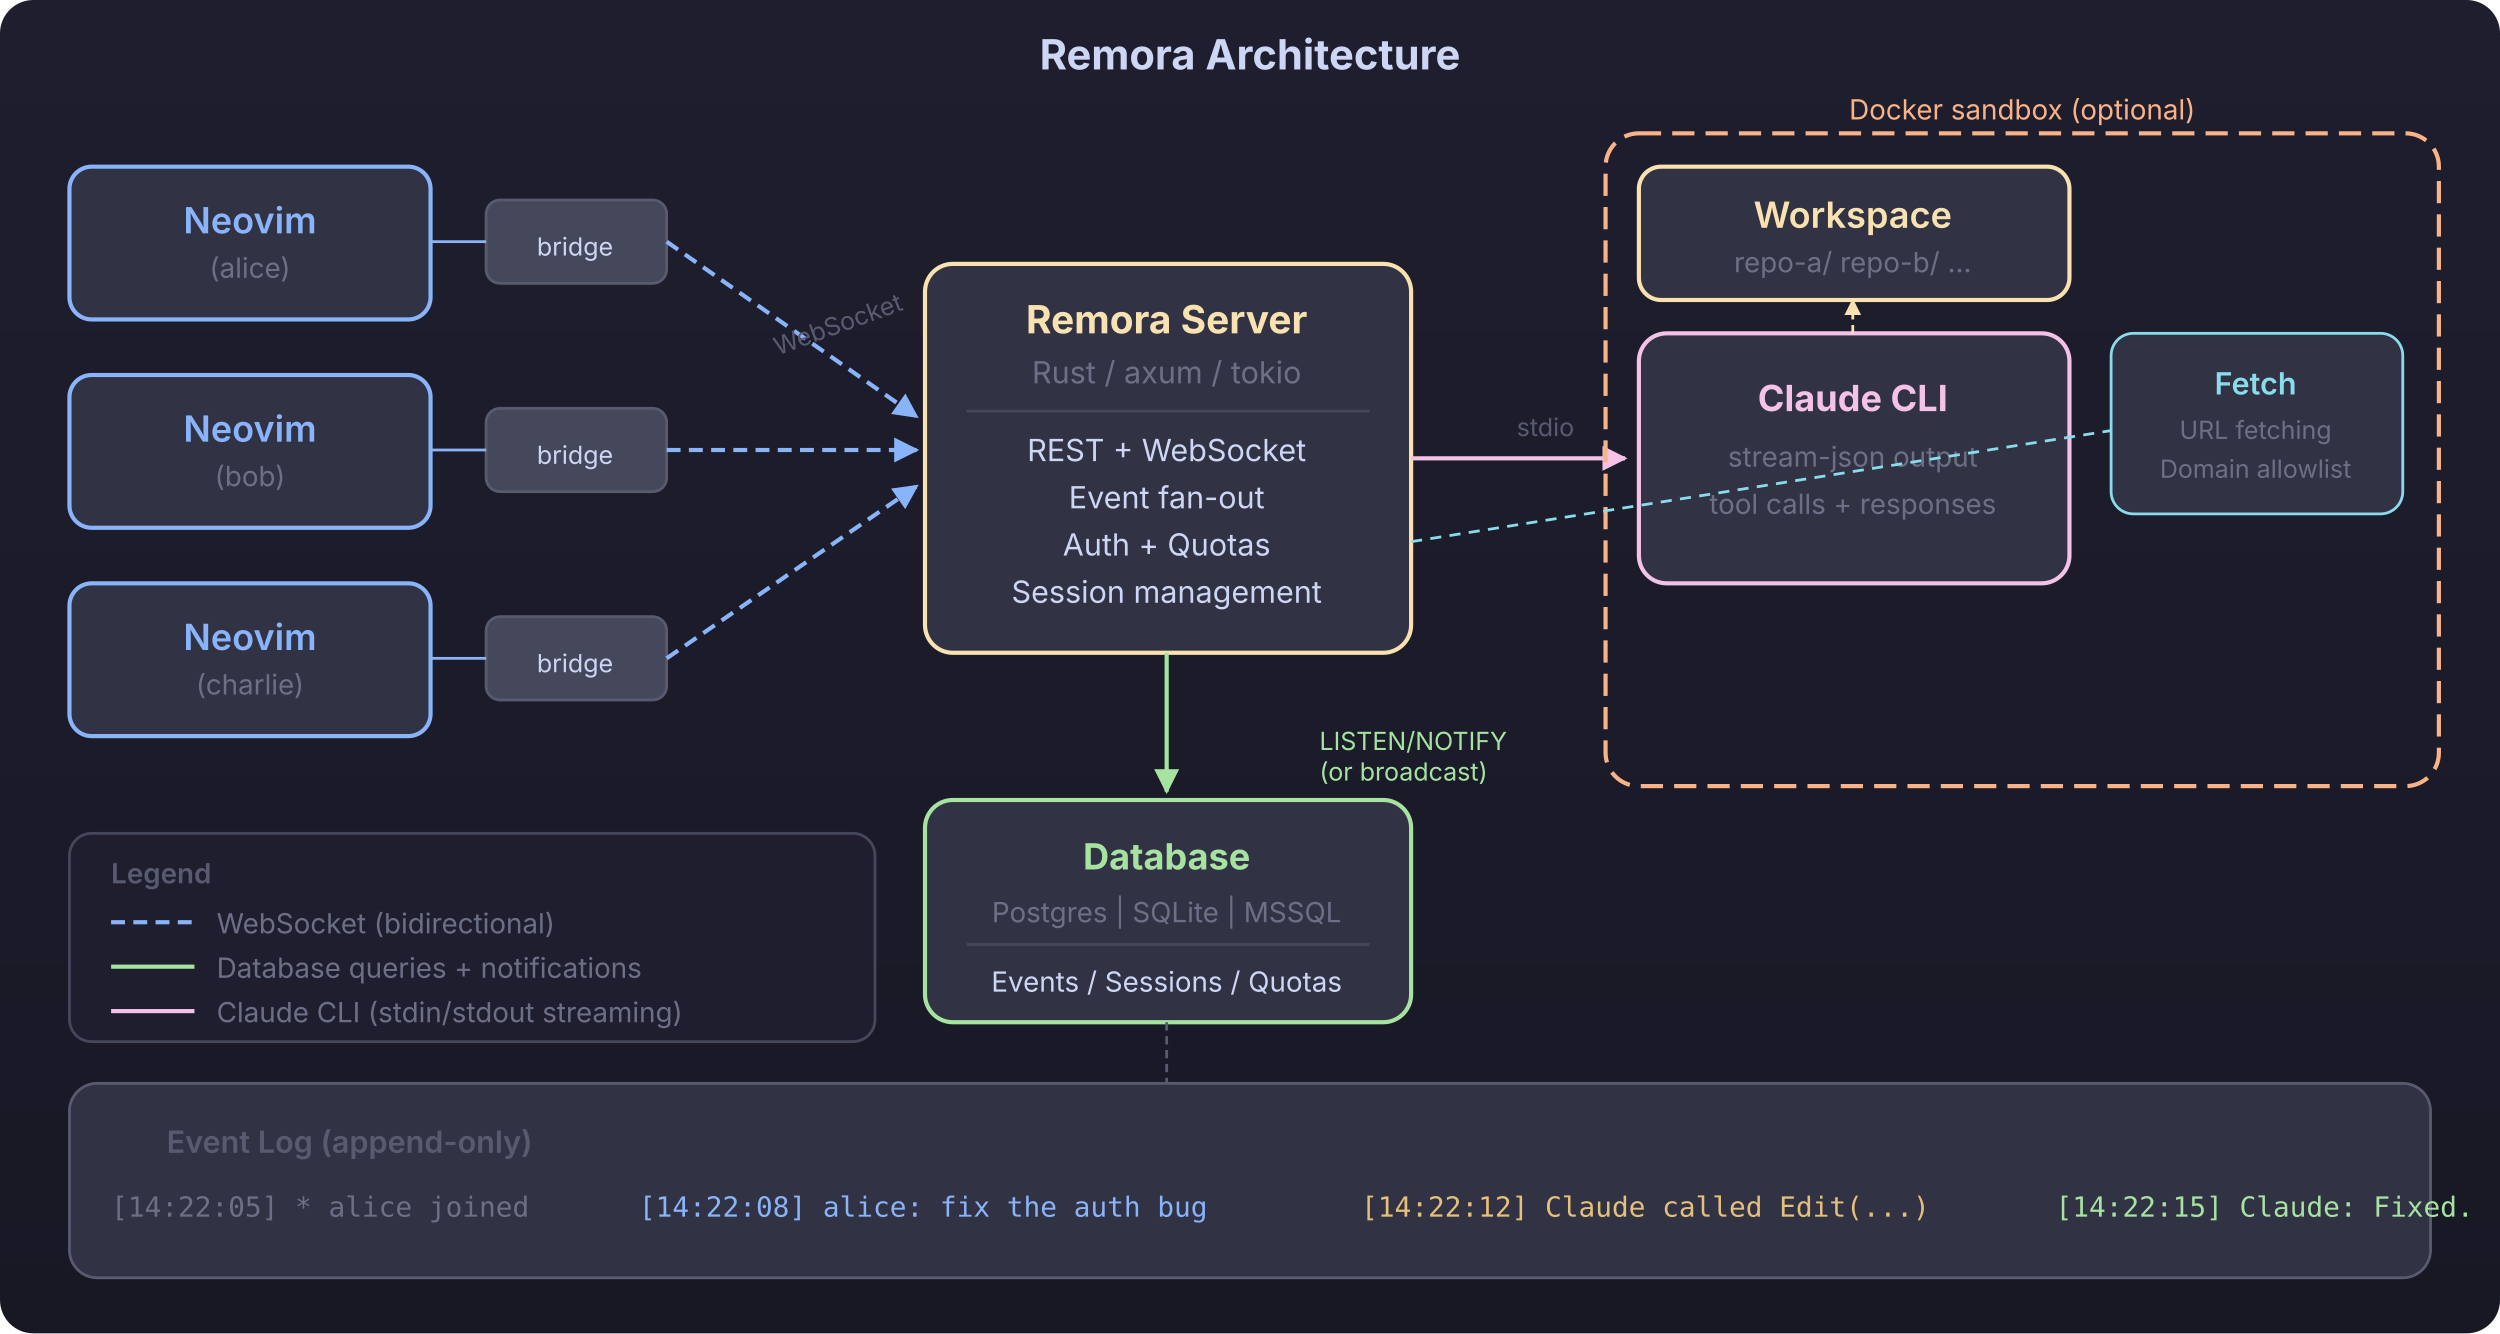
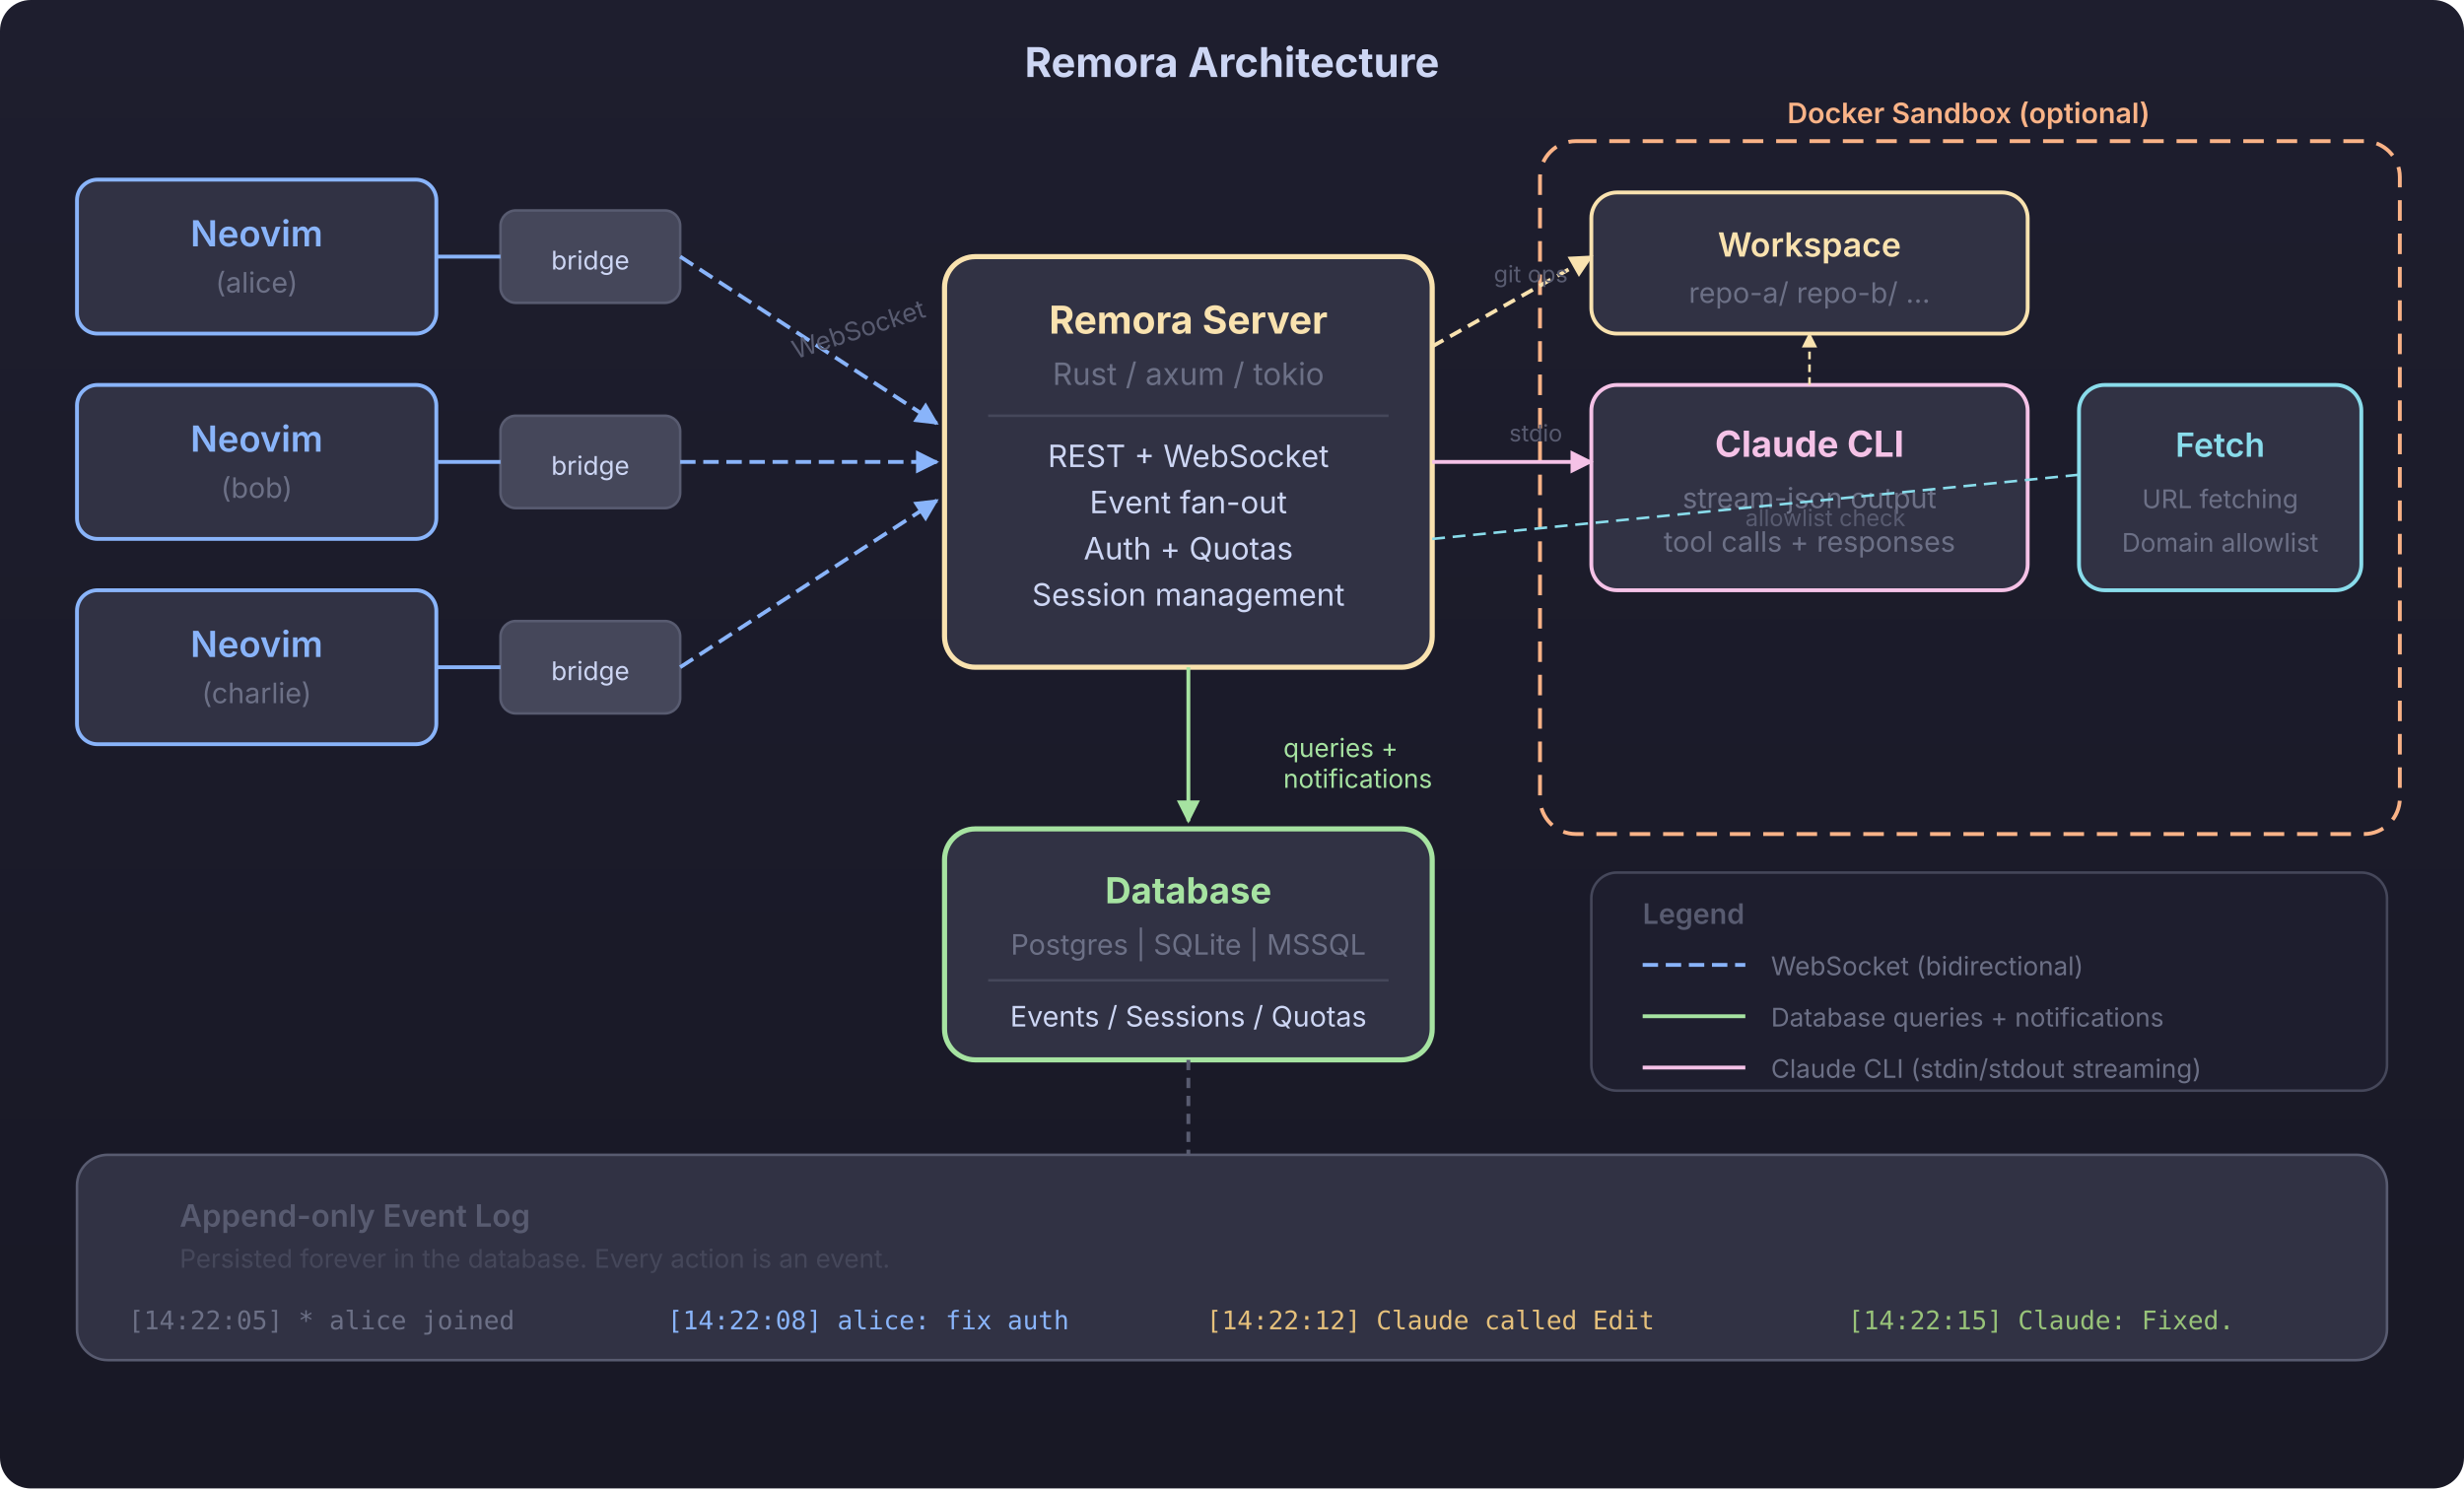
- <svg xmlns="http://www.w3.org/2000/svg" width="900" height="480" font-family="Inter, system-ui, sans-serif" font-size="13">
+ <svg xmlns="http://www.w3.org/2000/svg" width="960" height="580" font-family="Inter, system-ui, sans-serif" font-size="13">
  <defs>
    <linearGradient id="abg" x1="0" y1="0" x2="0" y2="1">
      <stop offset="0%" stop-color="#1e1e2e" />
      <stop offset="100%" stop-color="#181825" />
    </linearGradient>
    <marker id="arr" viewBox="0 0 10 10" refX="9" refY="5" markerWidth="6" markerHeight="6" orient="auto-start-reverse">
      <path d="M 0 0 L 10 5 L 0 10 z" fill="#89b4fa" />
    </marker>
    <marker id="arr2" viewBox="0 0 10 10" refX="9" refY="5" markerWidth="6" markerHeight="6" orient="auto-start-reverse">
      <path d="M 0 0 L 10 5 L 0 10 z" fill="#a6e3a1" />
    </marker>
    <marker id="arr3" viewBox="0 0 10 10" refX="9" refY="5" markerWidth="6" markerHeight="6" orient="auto-start-reverse">
      <path d="M 0 0 L 10 5 L 0 10 z" fill="#f5c2e7" />
    </marker>
    <marker id="arr4" viewBox="0 0 10 10" refX="9" refY="5" markerWidth="6" markerHeight="6" orient="auto-start-reverse">
      <path d="M 0 0 L 10 5 L 0 10 z" fill="#f9e2af" />
    </marker>
  </defs>
-   <rect width="900" height="480" rx="12" fill="url(#abg)" />
-   <text x="450" y="25" fill="#cdd6f4" text-anchor="middle" font-size="15" font-weight="700">Remora Architecture</text>
-   <rect x="25" y="60" width="130" height="55" rx="8" fill="#313244" stroke="#89b4fa" stroke-width="1.5" />
-   <text x="90" y="84" fill="#89b4fa" text-anchor="middle" font-weight="600">Neovim</text>
-   <text x="90" y="100" fill="#6c7086" text-anchor="middle" font-size="10">(alice)</text>
-   <rect x="25" y="135" width="130" height="55" rx="8" fill="#313244" stroke="#89b4fa" stroke-width="1.5" />
-   <text x="90" y="159" fill="#89b4fa" text-anchor="middle" font-weight="600">Neovim</text>
-   <text x="90" y="175" fill="#6c7086" text-anchor="middle" font-size="10">(bob)</text>
-   <rect x="25" y="210" width="130" height="55" rx="8" fill="#313244" stroke="#89b4fa" stroke-width="1.5" />
-   <text x="90" y="234" fill="#89b4fa" text-anchor="middle" font-weight="600">Neovim</text>
-   <text x="90" y="250" fill="#6c7086" text-anchor="middle" font-size="10">(charlie)</text>
-   <rect x="175" y="72" width="65" height="30" rx="5" fill="#45475a" stroke="#585b70" stroke-width="1" />
-   <text x="207" y="92" fill="#cdd6f4" text-anchor="middle" font-size="9">bridge</text>
-   <rect x="175" y="147" width="65" height="30" rx="5" fill="#45475a" stroke="#585b70" stroke-width="1" />
-   <text x="207" y="167" fill="#cdd6f4" text-anchor="middle" font-size="9">bridge</text>
-   <rect x="175" y="222" width="65" height="30" rx="5" fill="#45475a" stroke="#585b70" stroke-width="1" />
-   <text x="207" y="242" fill="#cdd6f4" text-anchor="middle" font-size="9">bridge</text>
-   <line x1="155" y1="87" x2="175" y2="87" stroke="#89b4fa" stroke-width="1" />
-   <line x1="155" y1="162" x2="175" y2="162" stroke="#89b4fa" stroke-width="1" />
-   <line x1="155" y1="237" x2="175" y2="237" stroke="#89b4fa" stroke-width="1" />
-   <line x1="240" y1="87" x2="330" y2="150" stroke="#89b4fa" stroke-width="1.5" stroke-dasharray="5,3" marker-end="url(#arr)" />
-   <line x1="240" y1="162" x2="330" y2="162" stroke="#89b4fa" stroke-width="1.5" stroke-dasharray="5,3" marker-end="url(#arr)" />
-   <line x1="240" y1="237" x2="330" y2="175" stroke="#89b4fa" stroke-width="1.5" stroke-dasharray="5,3" marker-end="url(#arr)" />
-   <text x="280" y="128" fill="#585b70" font-size="9" transform="rotate(-20,280,128)">WebSocket</text>
-   <rect x="333" y="95" width="175" height="140" rx="10" fill="#313244" stroke="#f9e2af" stroke-width="1.5" />
-   <text x="420" y="120" fill="#f9e2af" text-anchor="middle" font-weight="700" font-size="14">Remora Server</text>
-   <text x="420" y="138" fill="#6c7086" text-anchor="middle" font-size="11">Rust / axum / tokio</text>
-   <line x1="348" y1="148" x2="493" y2="148" stroke="#45475a" stroke-width="1" />
-   <text x="420" y="166" fill="#cdd6f4" text-anchor="middle" font-size="11">REST + WebSocket</text>
-   <text x="420" y="183" fill="#cdd6f4" text-anchor="middle" font-size="11">Event fan-out</text>
-   <text x="420" y="200" fill="#cdd6f4" text-anchor="middle" font-size="11">Auth + Quotas</text>
-   <text x="420" y="217" fill="#cdd6f4" text-anchor="middle" font-size="11">Session management</text>
-   <line x1="420" y1="235" x2="420" y2="285" stroke="#a6e3a1" stroke-width="1.5" marker-end="url(#arr2)" />
-   <rect x="333" y="288" width="175" height="80" rx="10" fill="#313244" stroke="#a6e3a1" stroke-width="1.5" />
-   <text x="420" y="313" fill="#a6e3a1" text-anchor="middle" font-weight="700">Database</text>
-   <text x="420" y="332" fill="#6c7086" text-anchor="middle" font-size="10">Postgres | SQLite | MSSQL</text>
-   <line x1="348" y1="340" x2="493" y2="340" stroke="#45475a" stroke-width="1" />
-   <text x="420" y="357" fill="#cdd6f4" text-anchor="middle" font-size="10">Events / Sessions / Quotas</text>
-   <text x="475" y="270" fill="#a6e3a1" font-size="9">LISTEN/NOTIFY</text>
-   <text x="475" y="281" fill="#a6e3a1" font-size="9">(or broadcast)</text>
-   <line x1="508" y1="165" x2="585" y2="165" stroke="#f5c2e7" stroke-width="1.5" marker-end="url(#arr3)" />
-   <text x="546" y="157" fill="#585b70" font-size="9">stdio</text>
-   <rect x="578" y="48" width="300" height="235" rx="12" fill="none" stroke="#fab387" stroke-width="1.5" stroke-dasharray="8,4" />
-   <text x="728" y="43" fill="#fab387" text-anchor="middle" font-size="10">Docker sandbox (optional)</text>
-   <rect x="590" y="120" width="155" height="90" rx="10" fill="#313244" stroke="#f5c2e7" stroke-width="1.5" />
-   <text x="667" y="148" fill="#f5c2e7" text-anchor="middle" font-weight="700">Claude CLI</text>
-   <text x="667" y="168" fill="#6c7086" text-anchor="middle" font-size="10">stream-json output</text>
-   <text x="667" y="185" fill="#6c7086" text-anchor="middle" font-size="10">tool calls + responses</text>
-   <rect x="590" y="60" width="155" height="48" rx="8" fill="#313244" stroke="#f9e2af" stroke-width="1.5" />
-   <text x="667" y="82" fill="#f9e2af" text-anchor="middle" font-weight="600">Workspace</text>
-   <text x="667" y="98" fill="#6c7086" text-anchor="middle" font-size="10">repo-a/ repo-b/ ...</text>
-   <line x1="667" y1="120" x2="667" y2="108" stroke="#f9e2af" stroke-width="1" stroke-dasharray="3,2" marker-end="url(#arr4)" />
-   <rect x="760" y="120" width="105" height="65" rx="8" fill="#313244" stroke="#89dceb" stroke-width="1" />
-   <text x="812" y="142" fill="#89dceb" text-anchor="middle" font-weight="600" font-size="11">Fetch</text>
-   <text x="812" y="158" fill="#6c7086" text-anchor="middle" font-size="9">URL fetching</text>
-   <text x="812" y="172" fill="#6c7086" text-anchor="middle" font-size="9">Domain allowlist</text>
-   <line x1="508" y1="195" x2="760" y2="155" stroke="#89dceb" stroke-width="1" stroke-dasharray="4,3" />
-   <rect x="25" y="390" width="850" height="70" rx="10" fill="#313244" stroke="#585b70" stroke-width="1" />
-   <text x="60" y="415" fill="#585b70" font-size="11" font-weight="600">Event Log (append-only)</text>
-   <text x="40" y="438" fill="#6c7086" font-size="10" font-family="JetBrains Mono, monospace">[14:22:05] * alice joined</text>
-   <text x="230" y="438" fill="#89b4fa" font-size="10" font-family="JetBrains Mono, monospace">[14:22:08] alice: fix the auth bug</text>
-   <text x="490" y="438" fill="#e5c07b" font-size="10" font-family="JetBrains Mono, monospace">[14:22:12] Claude called Edit(...)</text>
-   <text x="740" y="438" fill="#a6e3a1" font-size="10" font-family="JetBrains Mono, monospace">[14:22:15] Claude: Fixed.</text>
-   <line x1="420" y1="368" x2="420" y2="390" stroke="#585b70" stroke-width="1" stroke-dasharray="3,2" />
-   <rect x="25" y="300" width="290" height="75" rx="8" fill="#1e1e2e" stroke="#45475a" stroke-width="1" />
-   <text x="40" y="318" fill="#585b70" font-size="10" font-weight="600">Legend</text>
-   <line x1="40" y1="332" x2="70" y2="332" stroke="#89b4fa" stroke-width="1.5" stroke-dasharray="5,3" />
-   <text x="78" y="336" fill="#6c7086" font-size="10">WebSocket (bidirectional)</text>
-   <line x1="40" y1="348" x2="70" y2="348" stroke="#a6e3a1" stroke-width="1.5" />
-   <text x="78" y="352" fill="#6c7086" font-size="10">Database queries + notifications</text>
-   <line x1="40" y1="364" x2="70" y2="364" stroke="#f5c2e7" stroke-width="1.5" />
-   <text x="78" y="368" fill="#6c7086" font-size="10">Claude CLI (stdin/stdout streaming)</text>
+   <rect width="960" height="580" rx="12" fill="url(#abg)" />
+   <text x="480" y="30" fill="#cdd6f4" text-anchor="middle" font-size="16" font-weight="700">Remora Architecture</text>
+   <rect x="30" y="70" width="140" height="60" rx="8" fill="#313244" stroke="#89b4fa" stroke-width="1.5" />
+   <text x="100" y="96" fill="#89b4fa" text-anchor="middle" font-weight="600" font-size="14">Neovim</text>
+   <text x="100" y="114" fill="#6c7086" text-anchor="middle" font-size="11">(alice)</text>
+   <rect x="30" y="150" width="140" height="60" rx="8" fill="#313244" stroke="#89b4fa" stroke-width="1.5" />
+   <text x="100" y="176" fill="#89b4fa" text-anchor="middle" font-weight="600" font-size="14">Neovim</text>
+   <text x="100" y="194" fill="#6c7086" text-anchor="middle" font-size="11">(bob)</text>
+   <rect x="30" y="230" width="140" height="60" rx="8" fill="#313244" stroke="#89b4fa" stroke-width="1.5" />
+   <text x="100" y="256" fill="#89b4fa" text-anchor="middle" font-weight="600" font-size="14">Neovim</text>
+   <text x="100" y="274" fill="#6c7086" text-anchor="middle" font-size="11">(charlie)</text>
+   <rect x="195" y="82" width="70" height="36" rx="6" fill="#45475a" stroke="#585b70" stroke-width="1" />
+   <text x="230" y="105" fill="#cdd6f4" text-anchor="middle" font-size="10">bridge</text>
+   <rect x="195" y="162" width="70" height="36" rx="6" fill="#45475a" stroke="#585b70" stroke-width="1" />
+   <text x="230" y="185" fill="#cdd6f4" text-anchor="middle" font-size="10">bridge</text>
+   <rect x="195" y="242" width="70" height="36" rx="6" fill="#45475a" stroke="#585b70" stroke-width="1" />
+   <text x="230" y="265" fill="#cdd6f4" text-anchor="middle" font-size="10">bridge</text>
+   <line x1="170" y1="100" x2="195" y2="100" stroke="#89b4fa" stroke-width="1.5" />
+   <line x1="170" y1="180" x2="195" y2="180" stroke="#89b4fa" stroke-width="1.5" />
+   <line x1="170" y1="260" x2="195" y2="260" stroke="#89b4fa" stroke-width="1.5" />
+   <line x1="265" y1="100" x2="365" y2="165" stroke="#89b4fa" stroke-width="1.5" stroke-dasharray="6,3" marker-end="url(#arr)" />
+   <line x1="265" y1="180" x2="365" y2="180" stroke="#89b4fa" stroke-width="1.5" stroke-dasharray="6,3" marker-end="url(#arr)" />
+   <line x1="265" y1="260" x2="365" y2="195" stroke="#89b4fa" stroke-width="1.5" stroke-dasharray="6,3" marker-end="url(#arr)" />
+   <text x="310" y="140" fill="#585b70" font-size="10" transform="rotate(-18,310,140)">WebSocket</text>
+   <rect x="368" y="100" width="190" height="160" rx="12" fill="#313244" stroke="#f9e2af" stroke-width="2" />
+   <text x="463" y="130" fill="#f9e2af" text-anchor="middle" font-weight="700" font-size="15">Remora Server</text>
+   <text x="463" y="150" fill="#6c7086" text-anchor="middle" font-size="12">Rust / axum / tokio</text>
+   <line x1="385" y1="162" x2="541" y2="162" stroke="#45475a" stroke-width="1" />
+   <text x="463" y="182" fill="#cdd6f4" text-anchor="middle" font-size="12">REST + WebSocket</text>
+   <text x="463" y="200" fill="#cdd6f4" text-anchor="middle" font-size="12">Event fan-out</text>
+   <text x="463" y="218" fill="#cdd6f4" text-anchor="middle" font-size="12">Auth + Quotas</text>
+   <text x="463" y="236" fill="#cdd6f4" text-anchor="middle" font-size="12">Session management</text>
+   <line x1="463" y1="260" x2="463" y2="320" stroke="#a6e3a1" stroke-width="1.5" marker-end="url(#arr2)" />
+   <text x="500" y="295" fill="#a6e3a1" font-size="10">queries +</text>
+   <text x="500" y="307" fill="#a6e3a1" font-size="10">notifications</text>
+   <rect x="368" y="323" width="190" height="90" rx="12" fill="#313244" stroke="#a6e3a1" stroke-width="2" />
+   <text x="463" y="352" fill="#a6e3a1" text-anchor="middle" font-weight="700" font-size="14">Database</text>
+   <text x="463" y="372" fill="#6c7086" text-anchor="middle" font-size="11">Postgres | SQLite | MSSQL</text>
+   <line x1="385" y1="382" x2="541" y2="382" stroke="#45475a" stroke-width="1" />
+   <text x="463" y="400" fill="#cdd6f4" text-anchor="middle" font-size="11">Events / Sessions / Quotas</text>
+   <rect x="600" y="55" width="335" height="270" rx="14" fill="none" stroke="#fab387" stroke-width="1.5" stroke-dasharray="8,5" />
+   <text x="767" y="48" fill="#fab387" text-anchor="middle" font-size="11" font-weight="600">Docker Sandbox (optional)</text>
+   <rect x="620" y="75" width="170" height="55" rx="10" fill="#313244" stroke="#f9e2af" stroke-width="1.5" />
+   <text x="705" y="100" fill="#f9e2af" text-anchor="middle" font-weight="600" font-size="13">Workspace</text>
+   <text x="705" y="118" fill="#6c7086" text-anchor="middle" font-size="11">repo-a/ repo-b/ ...</text>
+   <line x1="558" y1="135" x2="620" y2="100" stroke="#f9e2af" stroke-width="1.5" stroke-dasharray="5,3" marker-end="url(#arr4)" />
+   <text x="582" y="110" fill="#585b70" font-size="9">git ops</text>
+   <rect x="620" y="150" width="170" height="80" rx="10" fill="#313244" stroke="#f5c2e7" stroke-width="1.5" />
+   <text x="705" y="178" fill="#f5c2e7" text-anchor="middle" font-weight="700" font-size="14">Claude CLI</text>
+   <text x="705" y="198" fill="#6c7086" text-anchor="middle" font-size="11">stream-json output</text>
+   <text x="705" y="215" fill="#6c7086" text-anchor="middle" font-size="11">tool calls + responses</text>
+   <line x1="558" y1="180" x2="620" y2="180" stroke="#f5c2e7" stroke-width="1.5" marker-end="url(#arr3)" />
+   <text x="588" y="172" fill="#585b70" font-size="9">stdio</text>
+   <line x1="705" y1="150" x2="705" y2="130" stroke="#f9e2af" stroke-width="1" stroke-dasharray="3,2" marker-end="url(#arr4)" />
+   <rect x="810" y="150" width="110" height="80" rx="10" fill="#313244" stroke="#89dceb" stroke-width="1.5" />
+   <text x="865" y="178" fill="#89dceb" text-anchor="middle" font-weight="600" font-size="13">Fetch</text>
+   <text x="865" y="198" fill="#6c7086" text-anchor="middle" font-size="10">URL fetching</text>
+   <text x="865" y="215" fill="#6c7086" text-anchor="middle" font-size="10">Domain allowlist</text>
+   <line x1="558" y1="210" x2="810" y2="185" stroke="#89dceb" stroke-width="1" stroke-dasharray="5,3" />
+   <text x="680" y="205" fill="#585b70" font-size="9">allowlist check</text>
+   <rect x="30" y="450" width="900" height="80" rx="12" fill="#313244" stroke="#585b70" stroke-width="1" />
+   <text x="70" y="478" fill="#585b70" font-size="12" font-weight="600">Append-only Event Log</text>
+   <text x="70" y="494" fill="#45475a" font-size="10">Persisted forever in the database. Every action is an event.</text>
+   <text x="50" y="518" fill="#6c7086" font-size="10" font-family="JetBrains Mono, monospace">[14:22:05] * alice joined</text>
+   <text x="260" y="518" fill="#89b4fa" font-size="10" font-family="JetBrains Mono, monospace">[14:22:08] alice: fix auth</text>
+   <text x="470" y="518" fill="#e5c07b" font-size="10" font-family="JetBrains Mono, monospace">[14:22:12] Claude called Edit</text>
+   <text x="720" y="518" fill="#98c379" font-size="10" font-family="JetBrains Mono, monospace">[14:22:15] Claude: Fixed.</text>
+   <line x1="463" y1="413" x2="463" y2="450" stroke="#585b70" stroke-width="1.5" stroke-dasharray="4,3" />
+   <rect x="620" y="340" width="310" height="85" rx="10" fill="#1e1e2e" stroke="#45475a" stroke-width="1" />
+   <text x="640" y="360" fill="#585b70" font-size="11" font-weight="600">Legend</text>
+   <line x1="640" y1="376" x2="680" y2="376" stroke="#89b4fa" stroke-width="1.5" stroke-dasharray="6,3" />
+   <text x="690" y="380" fill="#6c7086" font-size="10">WebSocket (bidirectional)</text>
+   <line x1="640" y1="396" x2="680" y2="396" stroke="#a6e3a1" stroke-width="1.5" />
+   <text x="690" y="400" fill="#6c7086" font-size="10">Database queries + notifications</text>
+   <line x1="640" y1="416" x2="680" y2="416" stroke="#f5c2e7" stroke-width="1.5" />
+   <text x="690" y="420" fill="#6c7086" font-size="10">Claude CLI (stdin/stdout streaming)</text>
</svg>
